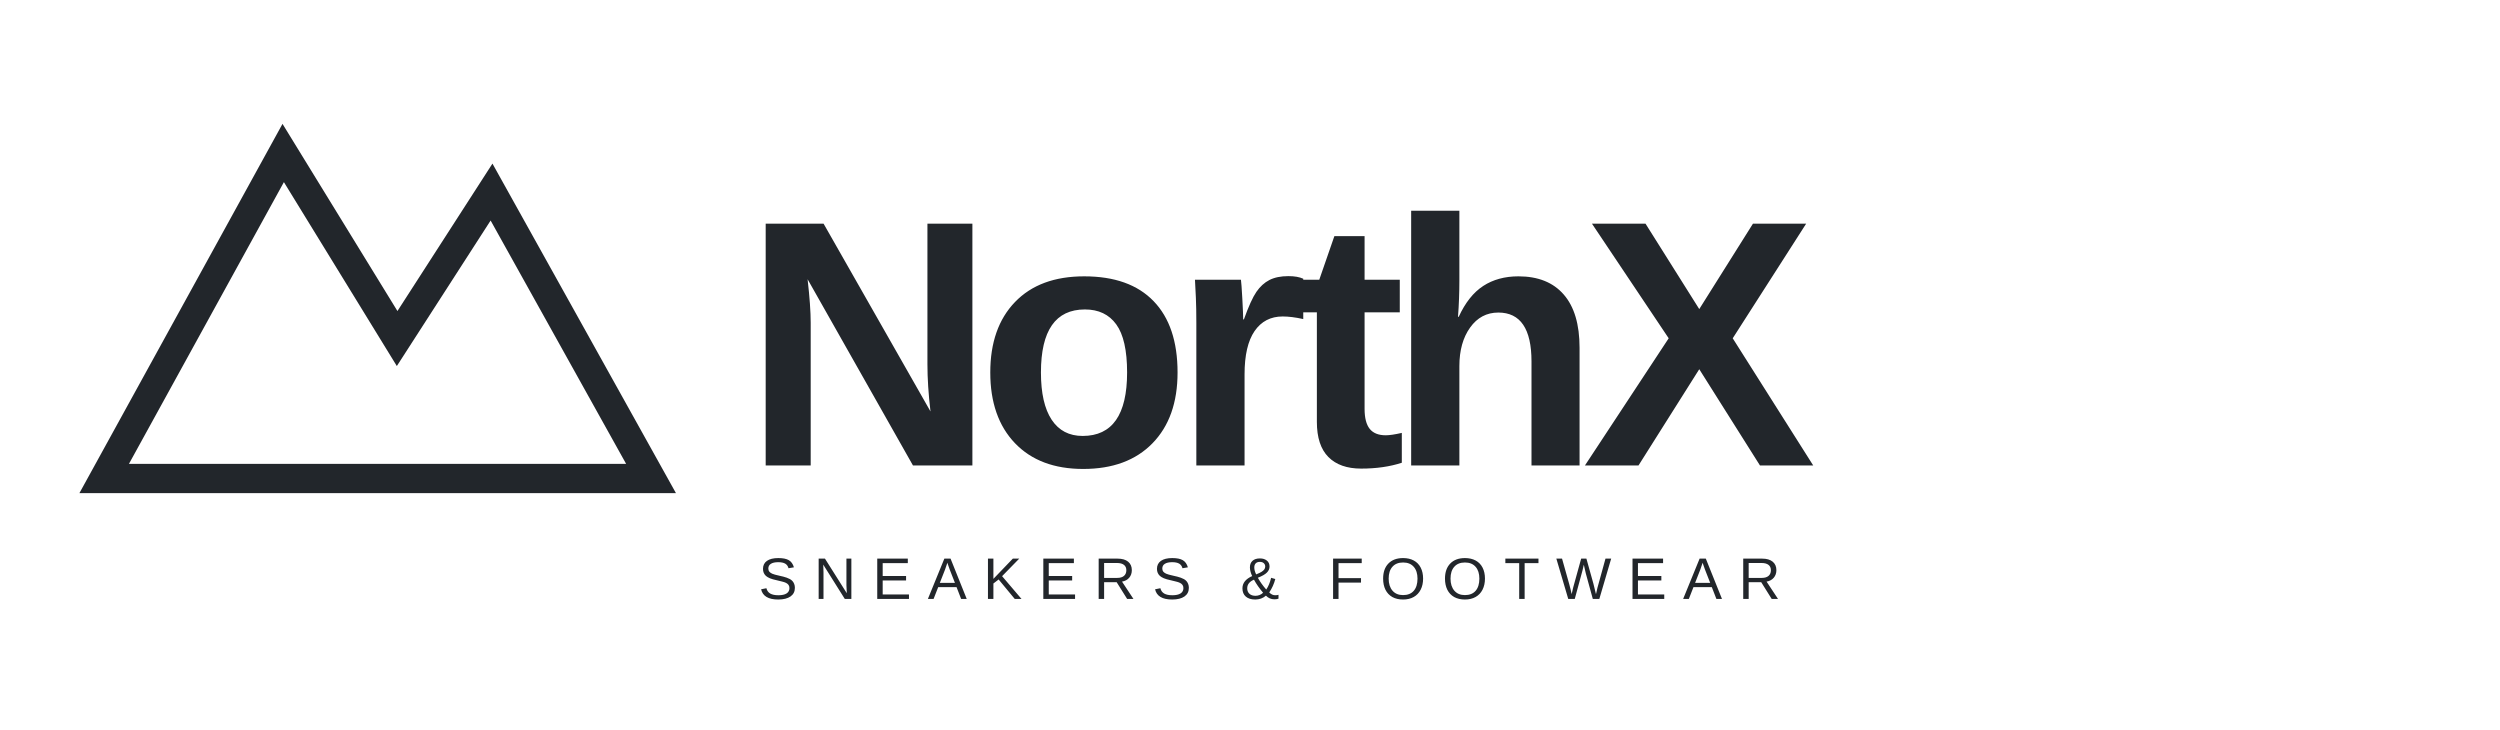
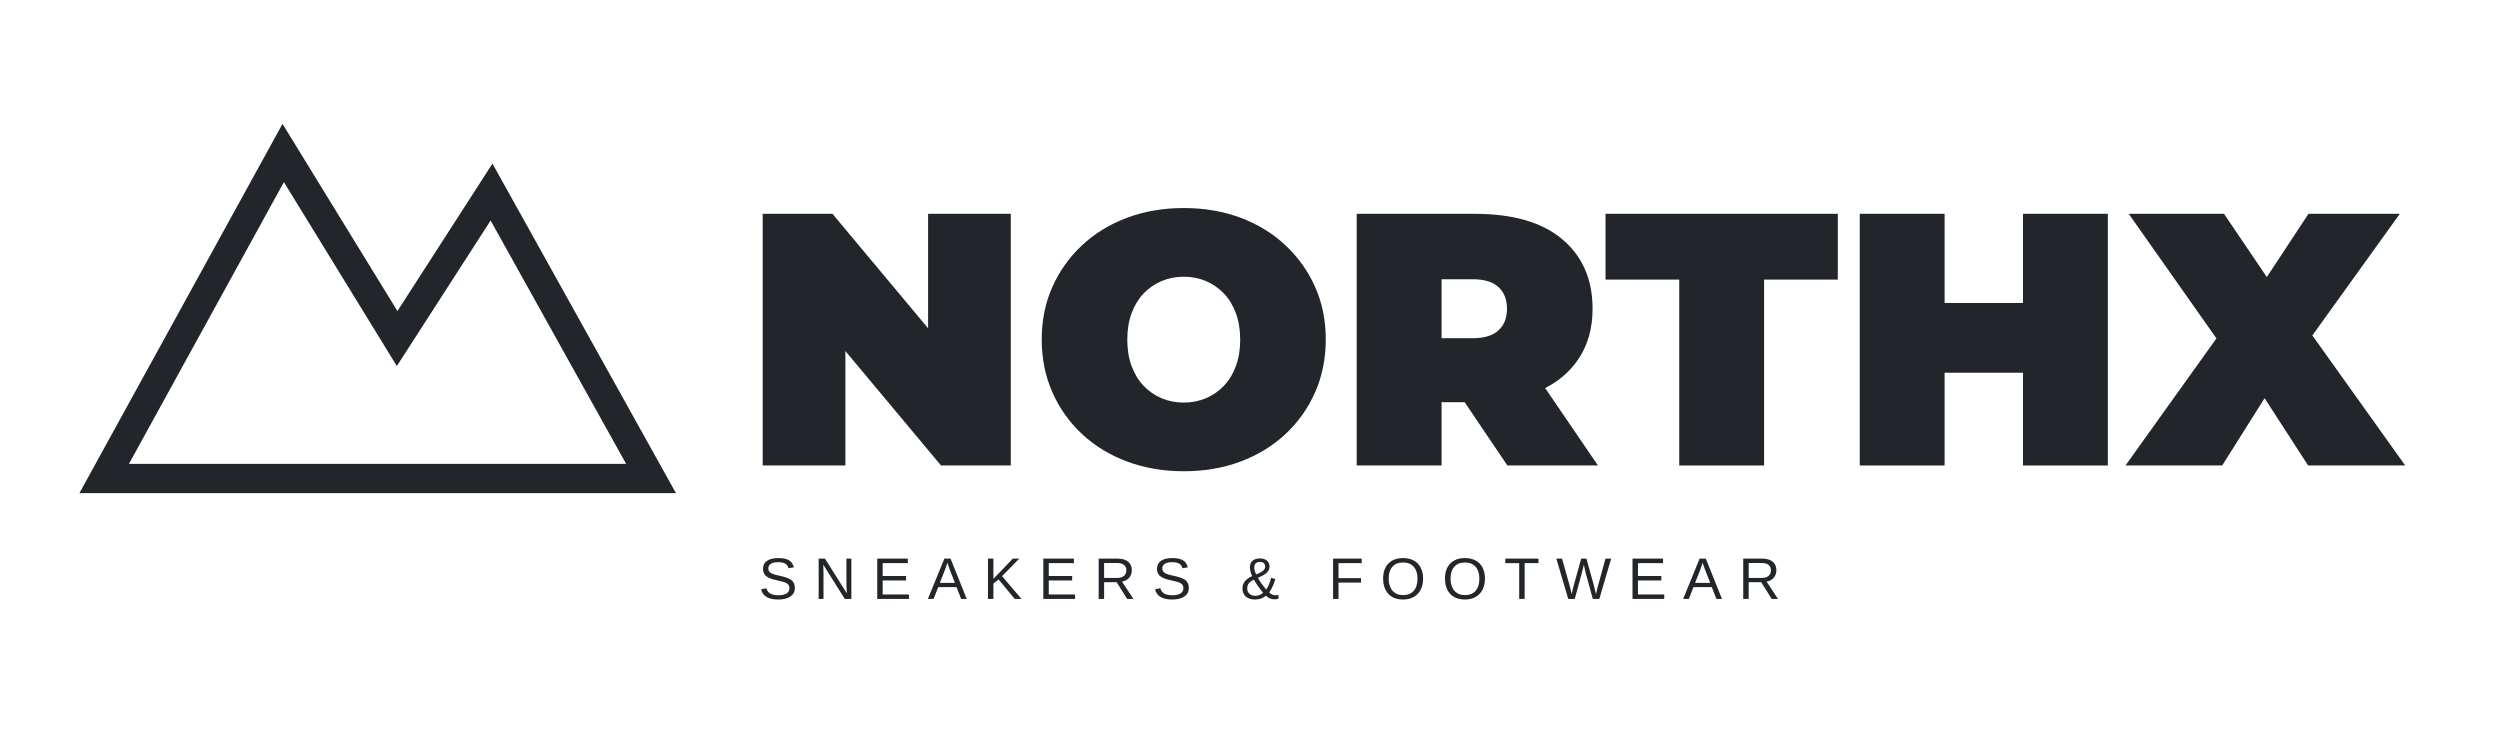
<svg xmlns="http://www.w3.org/2000/svg" width="768" height="224" viewBox="0 0 768 224">
  <g fill="#22262b">
-     <path d="M32 147 87 47 122 104 151 59 200 147H32Z" fill="none" stroke="#22262b" stroke-width="9" stroke-linejoin="miter" />
-     <text x="228" y="143" font-family="Arial,Helvetica,sans-serif" font-size="108" font-weight="900" letter-spacing="-6">NorthX</text>
+     <path d="M32 147 87 47 122 104 151 59 200 147H32Z" fill="none" stroke="#22262b" stroke-width="9" />
+     <g transform="translate(228,143) scale(0.1104613,-0.1104613)">
+       <path transform="translate(0,0)" d="M57 0V700H251L607 274H517V700H747V0H553L197 426H287V0Z" />
+       <path transform="translate(804,0)" d="M424.5 -16Q339 -16 266.5 11.0Q194 38 141.0 87.5Q88 137 58.5 203.971Q29 270.943 29 350.471Q29 430 58.503 496.286Q88.007 562.571 141.003 612.286Q194 662 266.428 689.0Q338.856 716 424 716Q510 716 582.0 689.0Q654 662 706.997 612.286Q759.993 562.571 789.497 496.286Q819 430 819 350.471Q819 270.943 789.5 203.971Q760 137 707.0 87.5Q654 38 582.0 11.0Q510 -16 424.5 -16ZM423.955 175Q457 175 485.5 187.0Q514 199 535.5 221.5Q557 244 569.0 276.5Q581 309 581 350Q581 391 569.0 423.5Q557 456 535.5 478.5Q514 501 485.545 513.0Q457.09 525 424.045 525Q391 525 362.5 513.0Q334 501 312.5 478.5Q291 456 279.0 423.5Q267 391 267 350Q267 309 279.0 276.5Q291 244 312.5 221.5Q334 199 362.455 187.0Q390.91 175 423.955 175Z" />
+       <path transform="translate(1652,0)" d="M57 0V700H384Q545 700 629.0 629.0Q713 558 713 436Q713 355 674.0 296.5Q635 238 563.5 207.0Q492 176 394 176H188L293 273V0ZM476 0 304 255H554L728 0ZM293 247 188 354H379Q428 354 451.5 376.0Q475 398 475 436Q475 474 451.5 496.0Q428 518 379 518H188L293 625Z" />
+       <path transform="translate(2397,0)" d="M209 0V517H4V700H650V517H445V0Z" />
+       <path transform="translate(3051,0)" d="M511 0V700H747V0ZM57 0V700H293V0ZM277 258V452H527V258Z" />
+       <path transform="translate(3855,0)" d="M-8 0 304 436 303 271 1 700H266L442 440L329 439L501 700H755L453 280V444L770 0H500L324 272L433 273L261 0Z" />
+     </g>
    <text x="233" y="184" font-family="Arial,Helvetica,sans-serif" font-size="18" letter-spacing="5">SNEAKERS &amp; FOOTWEAR</text>
  </g>
</svg>
